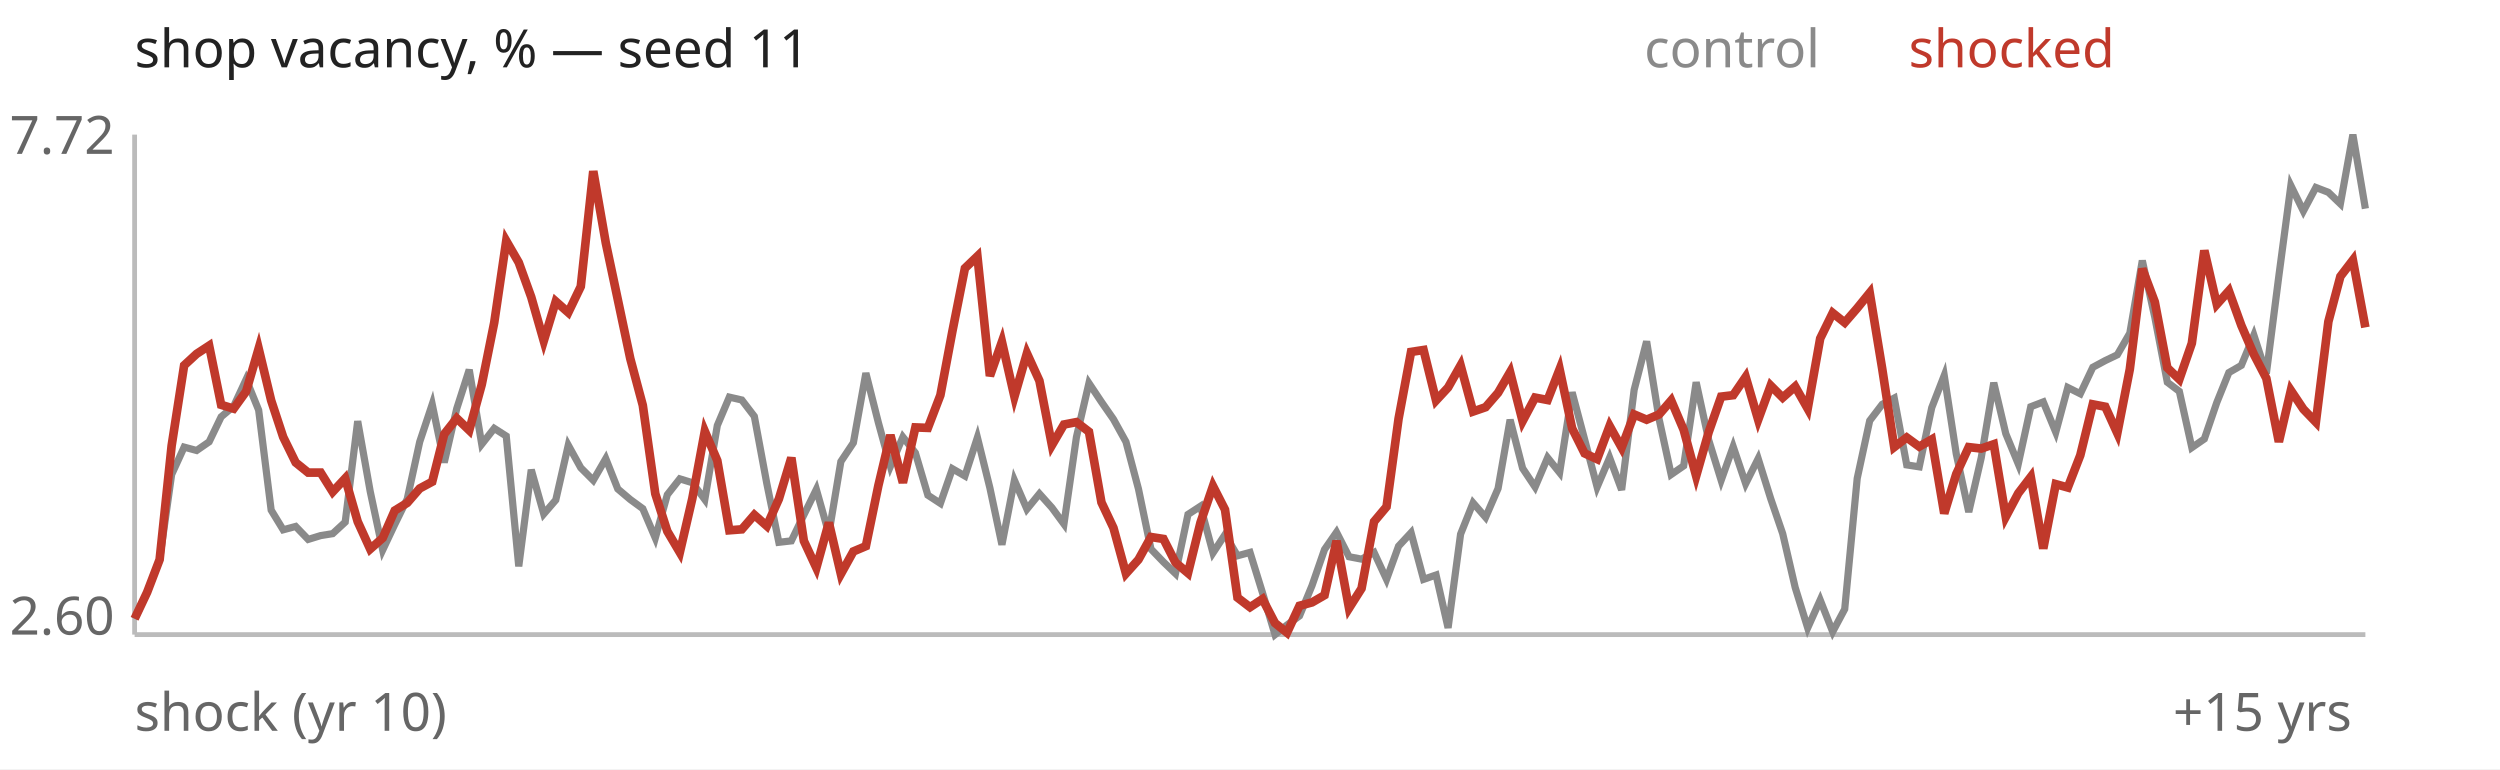
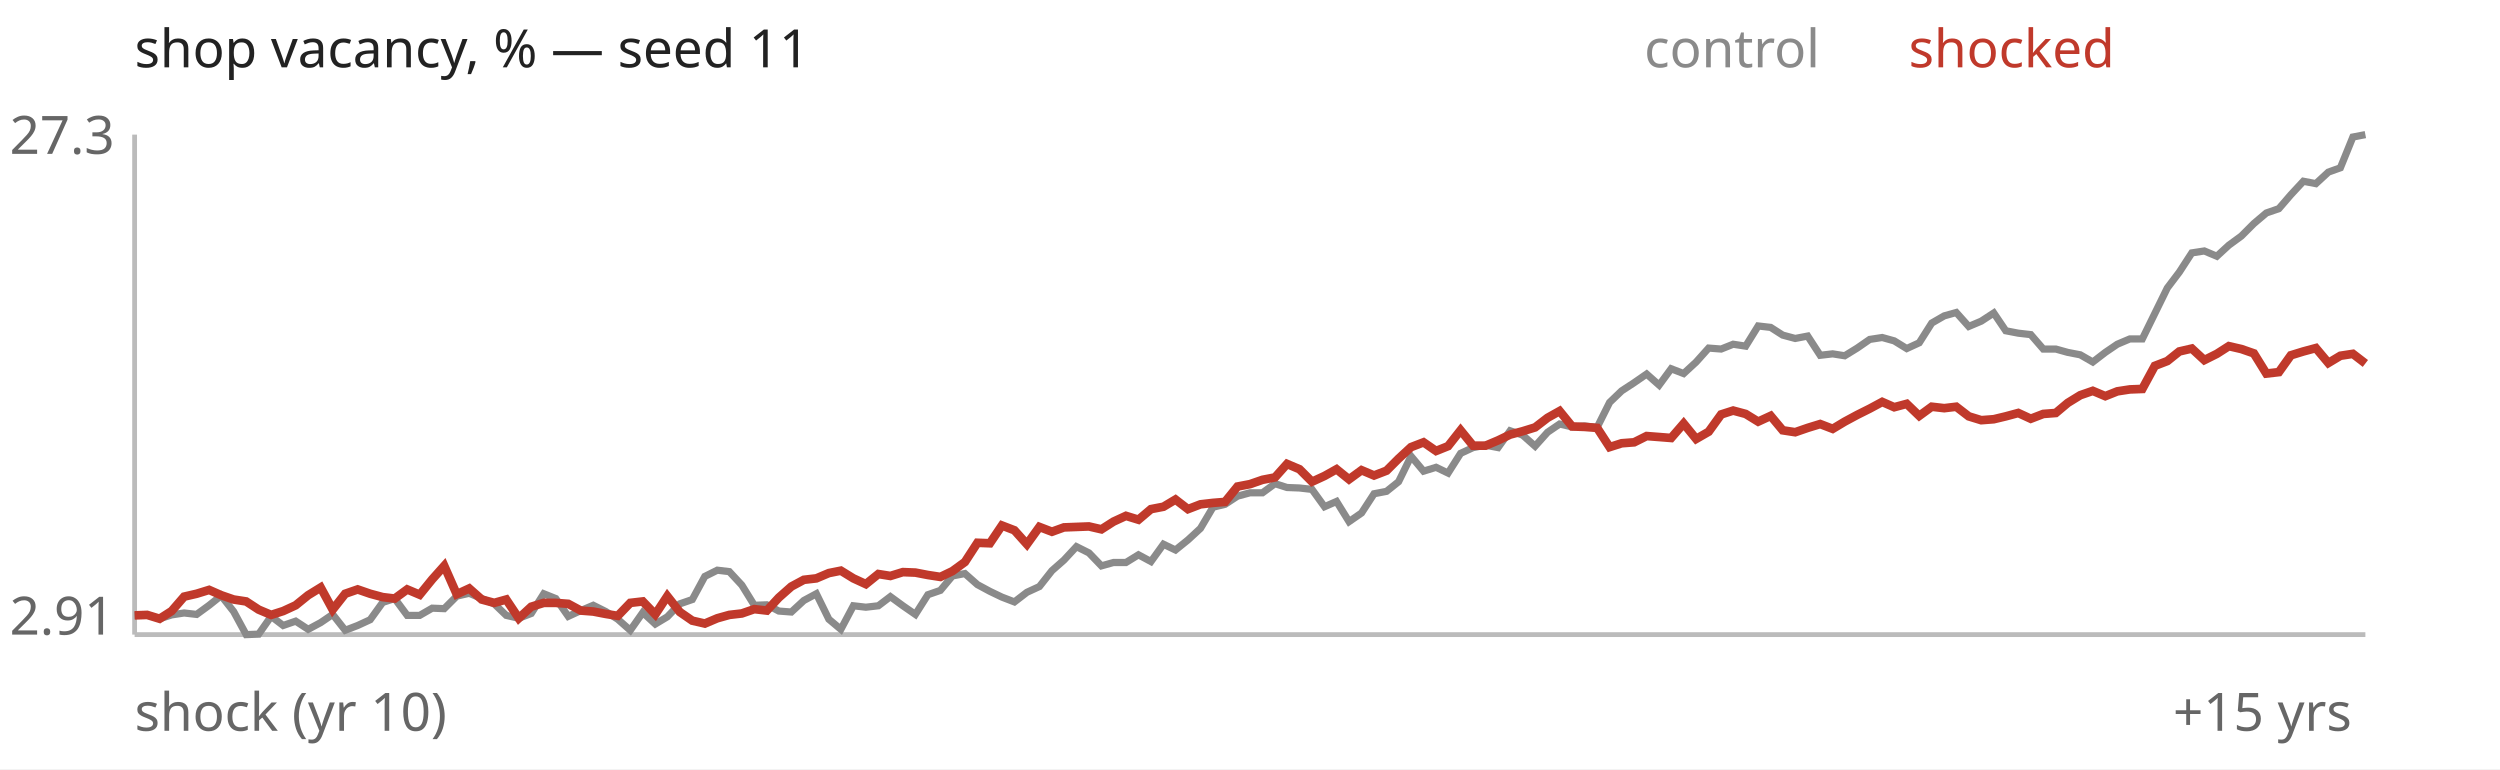
<svg xmlns="http://www.w3.org/2000/svg" width="520" height="160" viewBox="0 0 520 160" font-family="sans-serif" font-size="11">
  <rect width="520" height="160" fill="#fff" />
  <text x="28" y="14" fill="#222">shop vacancy, % — seed 11</text>
  <line x1="28" y1="132" x2="492" y2="132" stroke="#bbb" />
  <line x1="28" y1="28" x2="28" y2="132" stroke="#bbb" />
-   <text x="2" y="32" fill="#666">7.72</text>
-   <text x="2" y="132" fill="#666">2.60</text>
+   <text x="2" y="32" fill="#666">27.3</text>
+   <text x="2" y="132" fill="#666">2.91</text>
  <text x="28" y="152" fill="#666">shock (yr 10)</text>
  <text x="452" y="152" fill="#666">+15 yrs</text>
-   <polyline fill="none" stroke="#8a8a8a" stroke-width="1.5" points="28.0,128.7 30.6,123.2 33.2,116.4 35.7,98.7 38.3,93.0 40.9,93.7 43.5,91.9 46.0,86.7 48.6,84.5 51.2,78.9 53.8,85.3 56.4,106.1 58.9,110.2 61.5,109.5 64.1,112.2 66.7,111.4 69.2,111.0 71.8,108.6 74.4,87.6 77.0,102.2 79.6,114.4 82.1,109.1 84.7,103.8 87.3,91.9 89.9,84.1 92.4,96.2 95.0,85.0 97.6,76.9 100.2,92.4 102.8,89.1 105.3,90.7 107.9,117.8 110.5,97.7 113.1,106.9 115.6,104.0 118.2,92.6 120.8,97.3 123.4,99.9 126.0,95.4 128.5,101.7 131.1,103.9 133.7,105.8 136.3,111.9 138.8,102.9 141.4,99.6 144.0,100.4 146.6,103.9 149.2,88.5 151.7,82.6 154.3,83.2 156.9,86.6 159.5,100.6 162.0,112.8 164.6,112.5 167.2,107.1 169.8,101.8 172.4,111.0 174.9,96.0 177.5,92.1 180.1,77.6 182.7,87.9 185.2,97.0 187.8,90.9 190.4,94.2 193.0,103.0 195.6,104.7 198.1,97.5 200.7,99.0 203.3,91.0 205.9,101.5 208.4,113.3 211.0,99.9 213.6,105.9 216.2,102.7 218.8,105.6 221.3,109.0 223.9,90.9 226.5,79.7 229.1,83.6 231.6,87.2 234.2,91.9 236.8,101.7 239.4,114.2 242.0,116.9 244.5,119.3 247.1,107.0 249.7,105.3 252.3,115.0 254.8,111.2 257.4,115.6 260.0,114.9 262.6,123.3 265.2,132.0 267.7,130.0 270.3,128.1 272.9,121.8 275.5,114.3 278.0,110.7 280.6,115.8 283.2,116.3 285.8,114.9 288.4,120.5 290.9,113.6 293.5,110.8 296.1,120.5 298.7,119.6 301.2,130.6 303.8,111.1 306.4,104.6 309.0,107.6 311.6,101.6 314.1,87.3 316.7,97.4 319.3,101.3 321.9,95.2 324.4,98.3 327.0,81.6 329.6,91.4 332.2,101.3 334.8,95.2 337.3,101.9 339.9,81.1 342.5,71.0 345.1,87.2 347.6,98.7 350.2,96.9 352.8,79.5 355.4,91.5 358.0,99.9 360.5,92.9 363.1,100.6 365.7,95.4 368.3,103.7 370.8,111.0 373.4,122.2 376.0,130.6 378.6,124.8 381.2,131.4 383.7,126.7 386.3,99.5 388.9,87.5 391.5,84.1 394.0,82.8 396.6,96.7 399.2,97.1 401.8,84.8 404.4,78.1 406.9,94.4 409.5,106.5 412.1,95.2 414.7,79.6 417.2,90.2 419.8,96.5 422.4,84.6 425.0,83.6 427.6,89.9 430.1,80.6 432.7,81.9 435.3,76.4 437.9,75.0 440.4,73.8 443.0,69.3 445.6,54.2 448.2,66.0 450.8,79.5 453.3,81.4 455.9,93.1 458.5,91.3 461.1,83.7 463.6,77.5 466.2,76.0 468.8,69.7 471.4,77.7 474.0,57.4 476.5,38.6 479.1,43.9 481.7,39.0 484.3,40.0 486.8,42.4 489.4,28.0 492.0,43.4" />
-   <polyline fill="none" stroke="#c0392b" stroke-width="1.8" points="28.0,128.7 30.6,123.2 33.2,116.4 35.7,92.7 38.3,76.0 40.9,73.6 43.5,71.9 46.0,84.2 48.6,85.0 51.2,81.4 53.8,72.5 56.4,83.3 58.9,90.9 61.5,96.2 64.1,98.3 66.7,98.3 69.2,102.3 71.8,99.5 74.4,108.5 77.0,114.2 79.6,111.9 82.1,106.2 84.7,104.6 87.3,101.6 89.9,100.2 92.4,90.3 95.0,87.0 97.6,89.5 100.2,80.0 102.8,67.1 105.3,50.1 107.9,54.6 110.5,61.8 113.1,70.9 115.6,62.7 118.2,65.0 120.8,59.6 123.4,35.6 126.0,50.5 128.5,62.3 131.1,74.6 133.7,84.3 136.3,102.7 138.8,110.5 141.4,114.9 144.0,103.7 146.6,89.7 149.2,95.8 151.7,110.3 154.3,110.1 156.9,107.1 159.5,109.4 162.0,103.8 164.6,95.2 167.2,112.5 169.8,118.1 172.4,108.7 174.9,119.4 177.5,114.7 180.1,113.6 182.7,101.0 185.2,90.5 187.8,100.4 190.4,88.9 193.0,89.0 195.6,82.2 198.1,68.9 200.7,55.8 203.3,53.3 205.9,78.2 208.4,71.1 211.0,82.5 213.6,73.5 216.2,79.2 218.8,92.6 221.3,88.3 223.9,87.8 226.5,89.8 229.1,104.5 231.6,109.8 234.2,119.3 236.8,116.4 239.4,111.7 242.0,112.1 244.5,117.0 247.1,119.2 249.7,108.7 252.3,101.1 254.8,106.0 257.4,124.3 260.0,126.3 262.6,124.6 265.2,129.6 267.7,131.6 270.3,126.0 272.9,125.3 275.5,123.8 278.0,112.5 280.6,126.5 283.2,122.4 285.8,108.5 288.4,105.4 290.9,87.1 293.5,73.2 296.1,72.8 298.7,83.3 301.2,80.6 303.8,76.0 306.4,85.6 309.0,84.7 311.6,81.7 314.1,77.4 316.7,87.6 319.3,82.7 321.9,83.2 324.4,76.8 327.0,89.1 329.6,94.3 332.2,95.5 334.8,88.6 337.3,93.1 339.9,86.2 342.5,87.3 345.1,86.2 347.6,83.3 350.2,89.4 352.8,99.0 355.4,89.9 358.0,82.5 360.5,82.2 363.1,78.4 365.7,87.3 368.3,80.2 370.8,82.7 373.4,80.4 376.0,85.0 378.6,70.4 381.2,65.1 383.7,67.1 386.3,64.1 388.9,60.9 391.5,76.7 394.0,93.0 396.6,91.0 399.2,92.9 401.8,91.4 404.4,106.8 406.9,98.6 409.5,93.0 412.1,93.3 414.7,92.4 417.2,107.5 419.8,102.6 422.4,99.2 425.0,114.1 427.6,100.7 430.1,101.4 432.7,94.7 435.3,84.1 437.9,84.6 440.4,90.1 443.0,76.8 445.6,55.9 448.2,62.8 450.8,76.5 453.3,78.9 455.9,71.4 458.5,52.1 461.1,63.3 463.6,60.5 466.2,67.7 468.8,73.7 471.4,78.7 474.0,91.9 476.5,81.2 479.1,85.1 481.7,87.8 484.3,66.9 486.8,57.5 489.4,54.1 492.0,68.1" />
+   <polyline fill="none" stroke="#8a8a8a" stroke-width="1.5" points="28.0,128.0 30.6,127.9 33.2,128.7 35.7,127.9 38.3,127.5 40.9,127.8 43.5,125.9 46.0,123.9 48.6,127.2 51.2,132.0 53.8,131.9 56.4,128.2 58.9,130.1 61.5,129.2 64.1,130.9 66.7,129.5 69.2,127.8 71.8,131.1 74.4,130.1 77.0,128.9 79.6,125.3 82.1,124.5 84.7,128.0 87.3,128.0 89.9,126.5 92.4,126.6 95.0,124.0 97.6,123.4 100.2,124.5 102.8,125.6 105.3,128.0 107.9,128.6 110.5,127.6 113.1,123.5 115.6,124.5 118.2,128.2 120.8,127.0 123.4,125.9 126.0,127.2 128.5,128.8 131.1,131.1 133.7,127.4 136.3,129.8 138.8,128.3 141.4,125.6 144.0,124.7 146.6,119.9 149.2,118.6 151.7,118.9 154.3,121.7 156.9,125.9 159.5,125.8 162.0,127.1 164.6,127.3 167.2,124.9 169.8,123.5 172.4,128.8 174.9,130.9 177.5,126.0 180.1,126.3 182.7,126.0 185.2,124.1 187.8,126.0 190.4,127.8 193.0,123.7 195.6,122.8 198.1,119.8 200.7,119.3 203.3,121.6 205.9,123.0 208.4,124.2 211.0,125.2 213.6,123.2 216.2,122.0 218.8,118.7 221.3,116.5 223.9,113.7 226.5,115.0 229.1,117.7 231.6,117.0 234.2,117.0 236.8,115.4 239.4,116.8 242.0,113.2 244.5,114.4 247.1,112.3 249.7,109.9 252.3,105.5 254.8,104.9 257.4,103.2 260.0,102.5 262.6,102.5 265.2,100.6 267.7,101.4 270.3,101.5 272.9,101.8 275.5,105.4 278.0,104.3 280.6,108.5 283.2,106.7 285.8,102.7 288.4,102.2 290.9,100.2 293.5,94.9 296.1,98.0 298.7,97.2 301.2,98.4 303.8,94.3 306.4,93.1 309.0,92.6 311.6,93.1 314.1,89.6 316.7,90.5 319.3,92.8 321.9,89.9 324.4,88.2 327.0,88.8 329.6,88.6 332.2,88.9 334.8,83.7 337.3,81.3 339.9,79.6 342.5,77.8 345.1,80.1 347.6,76.7 350.2,77.7 352.8,75.3 355.4,72.4 358.0,72.6 360.5,71.6 363.1,72.0 365.7,67.8 368.3,68.1 370.8,69.7 373.4,70.4 376.0,69.9 378.6,73.9 381.2,73.6 383.7,74.0 386.3,72.4 388.9,70.6 391.5,70.2 394.0,70.9 396.6,72.5 399.2,71.3 401.8,67.2 404.4,65.7 406.9,65.0 409.5,67.9 412.1,66.8 414.7,65.1 417.2,68.8 419.8,69.3 422.4,69.6 425.0,72.6 427.6,72.6 430.1,73.3 432.7,73.8 435.3,75.3 437.9,73.3 440.4,71.6 443.0,70.5 445.6,70.5 448.2,65.2 450.8,59.9 453.3,56.6 455.9,52.6 458.5,52.2 461.1,53.3 463.6,51.0 466.2,49.1 468.8,46.5 471.4,44.3 474.0,43.4 476.5,40.5 479.1,37.7 481.7,38.2 484.3,35.8 486.8,34.9 489.4,28.5 492.0,28.0" />
+   <polyline fill="none" stroke="#c0392b" stroke-width="1.8" points="28.0,128.0 30.6,127.9 33.2,128.7 35.7,127.1 38.3,124.1 40.9,123.5 43.5,122.7 46.0,123.8 48.6,124.7 51.2,125.1 53.8,126.8 56.4,127.9 58.9,127.1 61.5,125.9 64.1,123.8 66.7,122.2 69.2,126.8 71.8,123.5 74.4,122.6 77.0,123.5 79.6,124.2 82.1,124.5 84.7,122.6 87.3,123.7 89.9,120.5 92.4,117.7 95.0,123.6 97.6,122.4 100.2,124.7 102.8,125.4 105.3,124.7 107.9,128.6 110.5,126.2 113.1,125.4 115.6,125.4 118.2,125.6 120.8,127.0 123.4,127.2 126.0,127.7 128.5,128.1 131.1,125.4 133.7,125.1 136.3,127.8 138.8,124.0 141.4,127.3 144.0,129.1 146.6,129.7 149.2,128.6 151.7,127.9 154.3,127.6 156.9,126.7 159.5,127.0 162.0,124.3 164.6,122.0 167.2,120.6 169.8,120.3 172.4,119.2 174.9,118.7 177.5,120.3 180.1,121.5 182.7,119.4 185.2,119.8 187.8,119.0 190.4,119.1 193.0,119.6 195.6,120.0 198.1,118.8 200.7,116.9 203.3,112.9 205.9,113.0 208.4,109.3 211.0,110.3 213.6,113.2 216.2,109.6 218.8,110.6 221.3,109.7 223.9,109.6 226.5,109.5 229.1,110.1 231.6,108.5 234.2,107.3 236.8,108.1 239.4,105.9 242.0,105.4 244.5,103.9 247.1,105.9 249.7,104.9 252.3,104.6 254.8,104.4 257.4,101.2 260.0,100.7 262.6,99.8 265.2,99.3 267.7,96.5 270.3,97.6 272.9,100.2 275.5,99.0 278.0,97.6 280.6,99.7 283.2,97.8 285.8,98.9 288.4,97.9 290.9,95.4 293.5,93.0 296.1,92.0 298.7,93.8 301.2,92.8 303.8,89.5 306.4,92.7 309.0,92.7 311.6,91.6 314.1,90.4 316.7,89.7 319.3,88.9 321.9,86.9 324.4,85.5 327.0,88.7 329.6,88.8 332.2,89.0 334.8,93.0 337.3,92.2 339.9,92.0 342.5,90.7 345.1,90.9 347.6,91.1 350.2,88.1 352.8,91.3 355.4,89.8 358.0,86.2 360.5,85.4 363.1,86.1 365.7,87.7 368.3,86.5 370.8,89.5 373.4,89.9 376.0,89.0 378.6,88.2 381.2,89.2 383.7,87.7 386.3,86.3 388.9,85.0 391.5,83.6 394.0,84.7 396.6,84.0 399.2,86.5 401.8,84.6 404.4,84.9 406.9,84.6 409.5,86.6 412.1,87.4 414.7,87.2 417.2,86.6 419.8,85.9 422.4,87.1 425.0,86.1 427.6,85.9 430.1,83.8 432.7,82.2 435.3,81.3 437.9,82.4 440.4,81.4 443.0,81.0 445.6,80.9 448.2,76.1 450.8,75.1 453.3,73.1 455.9,72.5 458.5,74.9 461.1,73.6 463.6,72.0 466.2,72.6 468.8,73.5 471.4,77.7 474.0,77.4 476.5,73.9 479.1,73.1 481.7,72.4 484.3,75.5 486.8,74.0 489.4,73.6 492.0,75.6" />
  <text x="342" y="14" fill="#8a8a8a">control</text>
  <text x="397" y="14" fill="#c0392b">shocked</text>
</svg>
